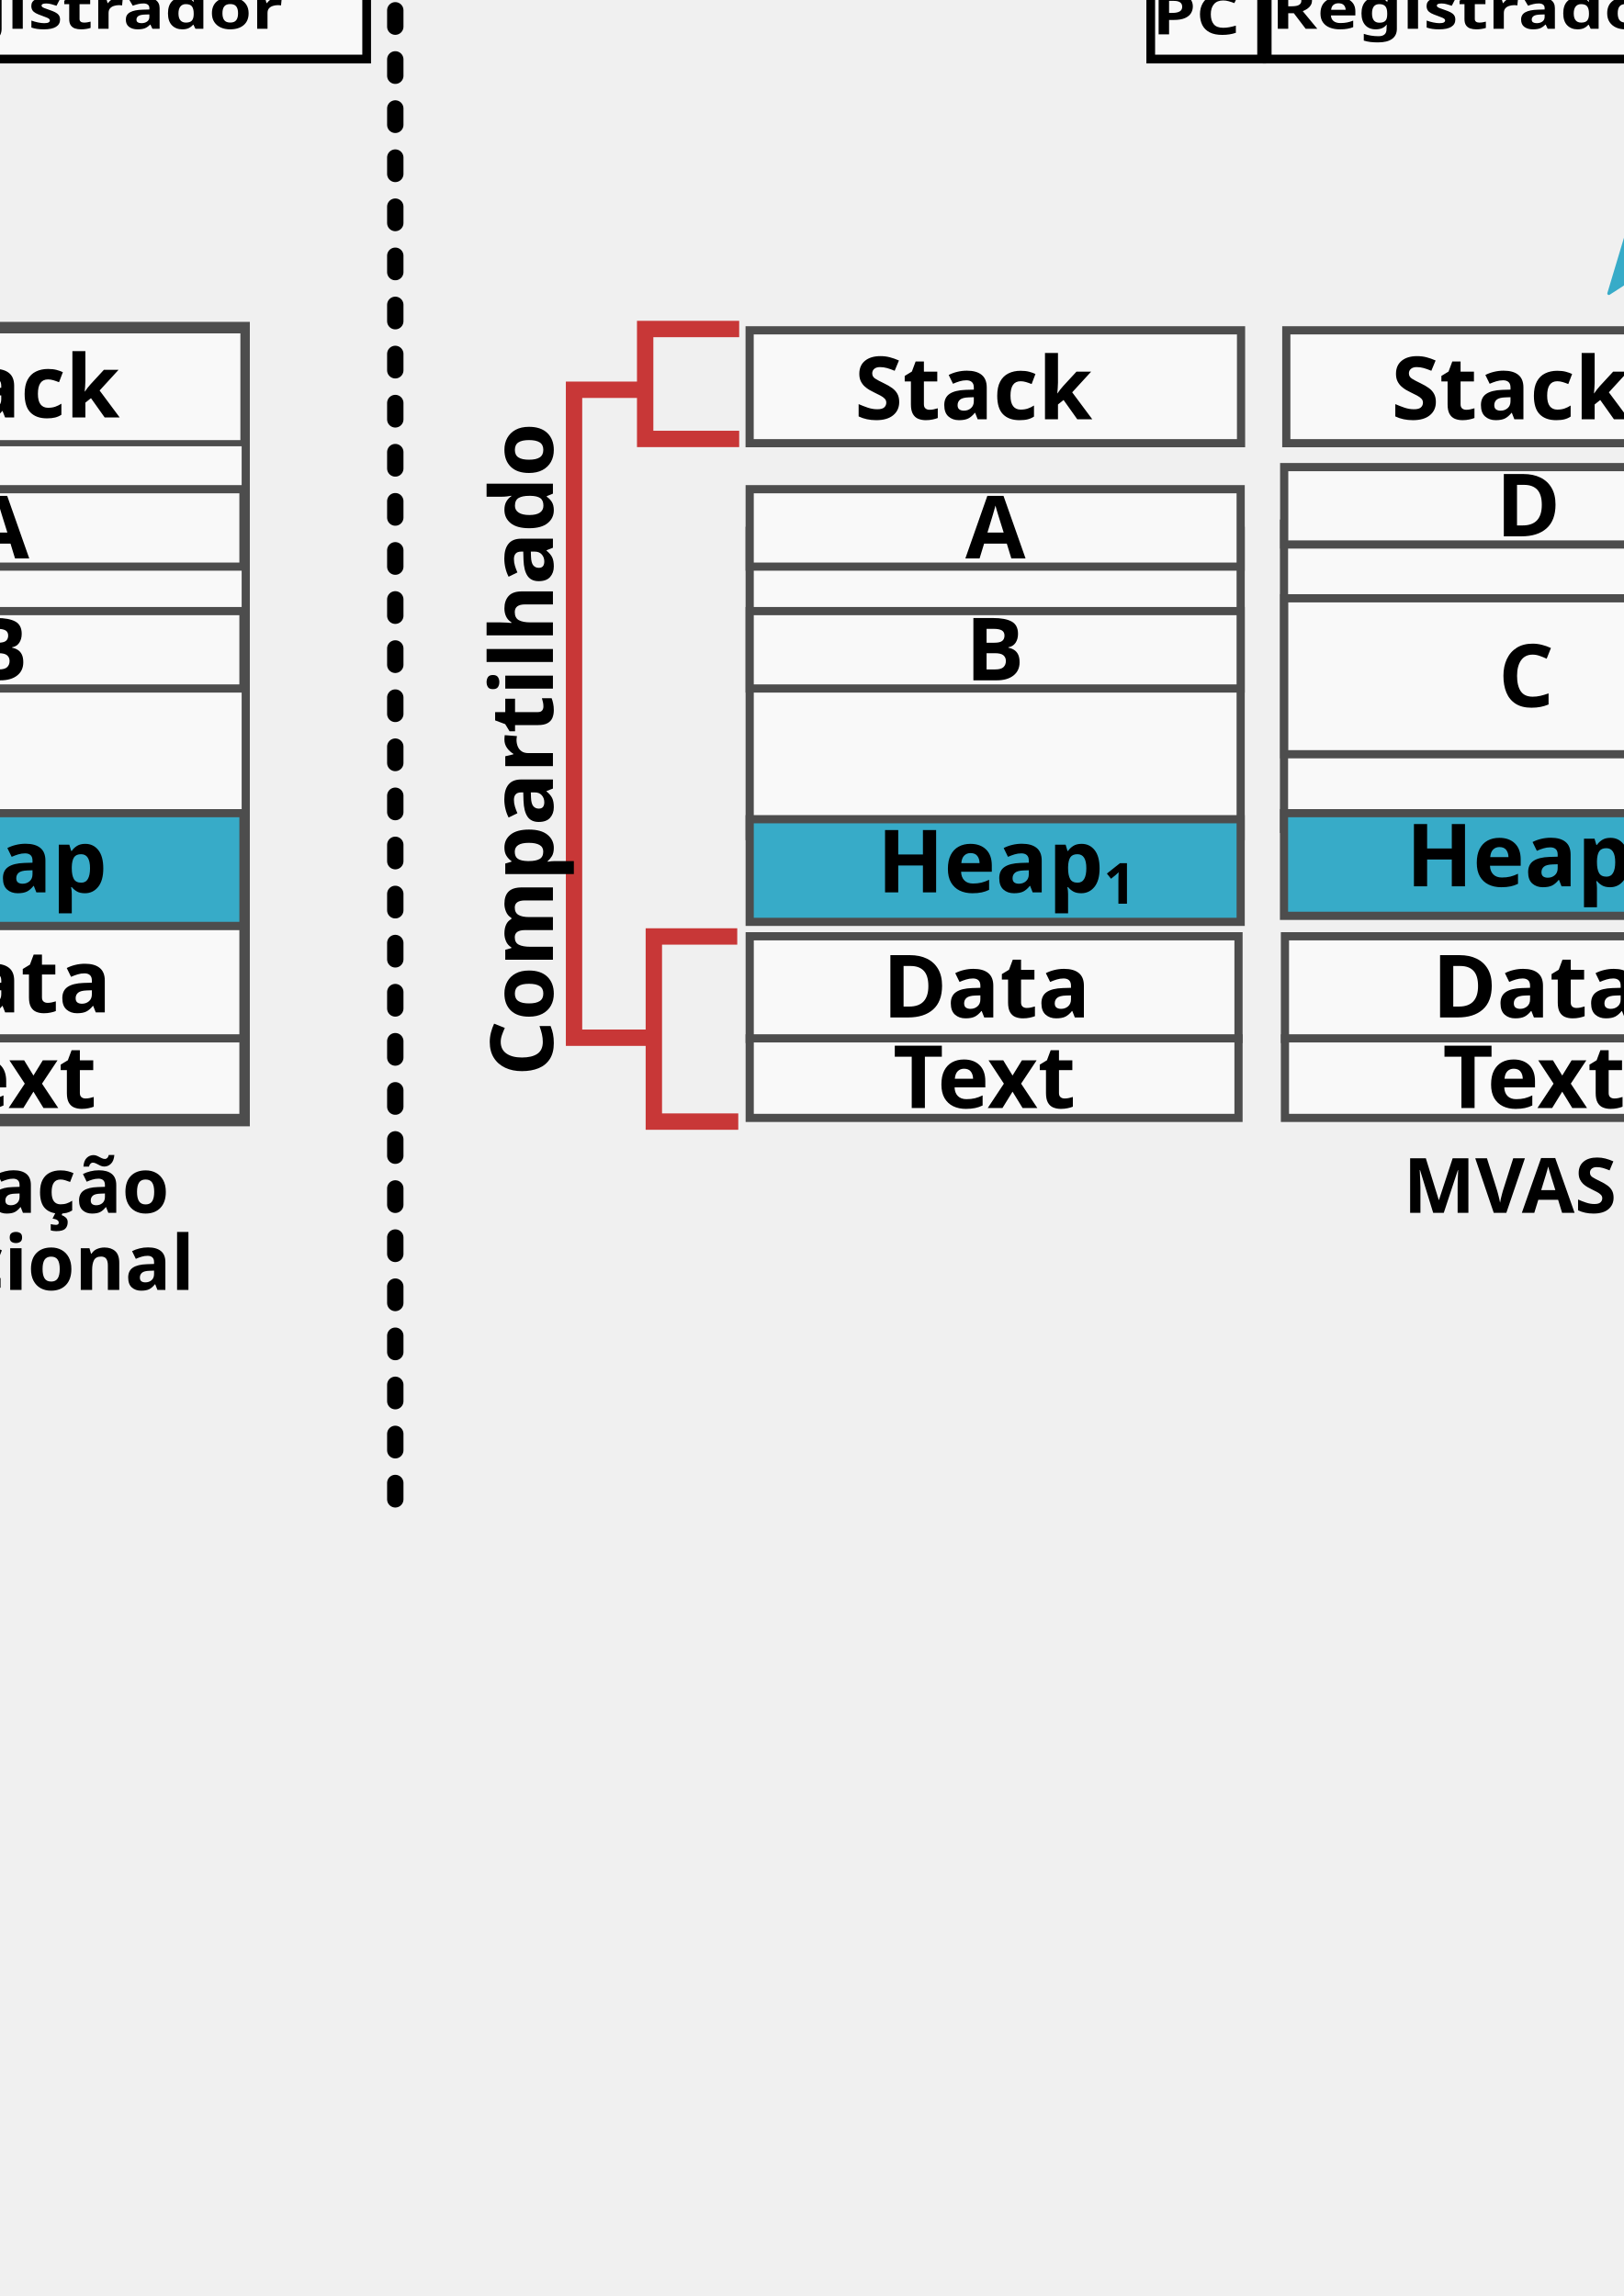
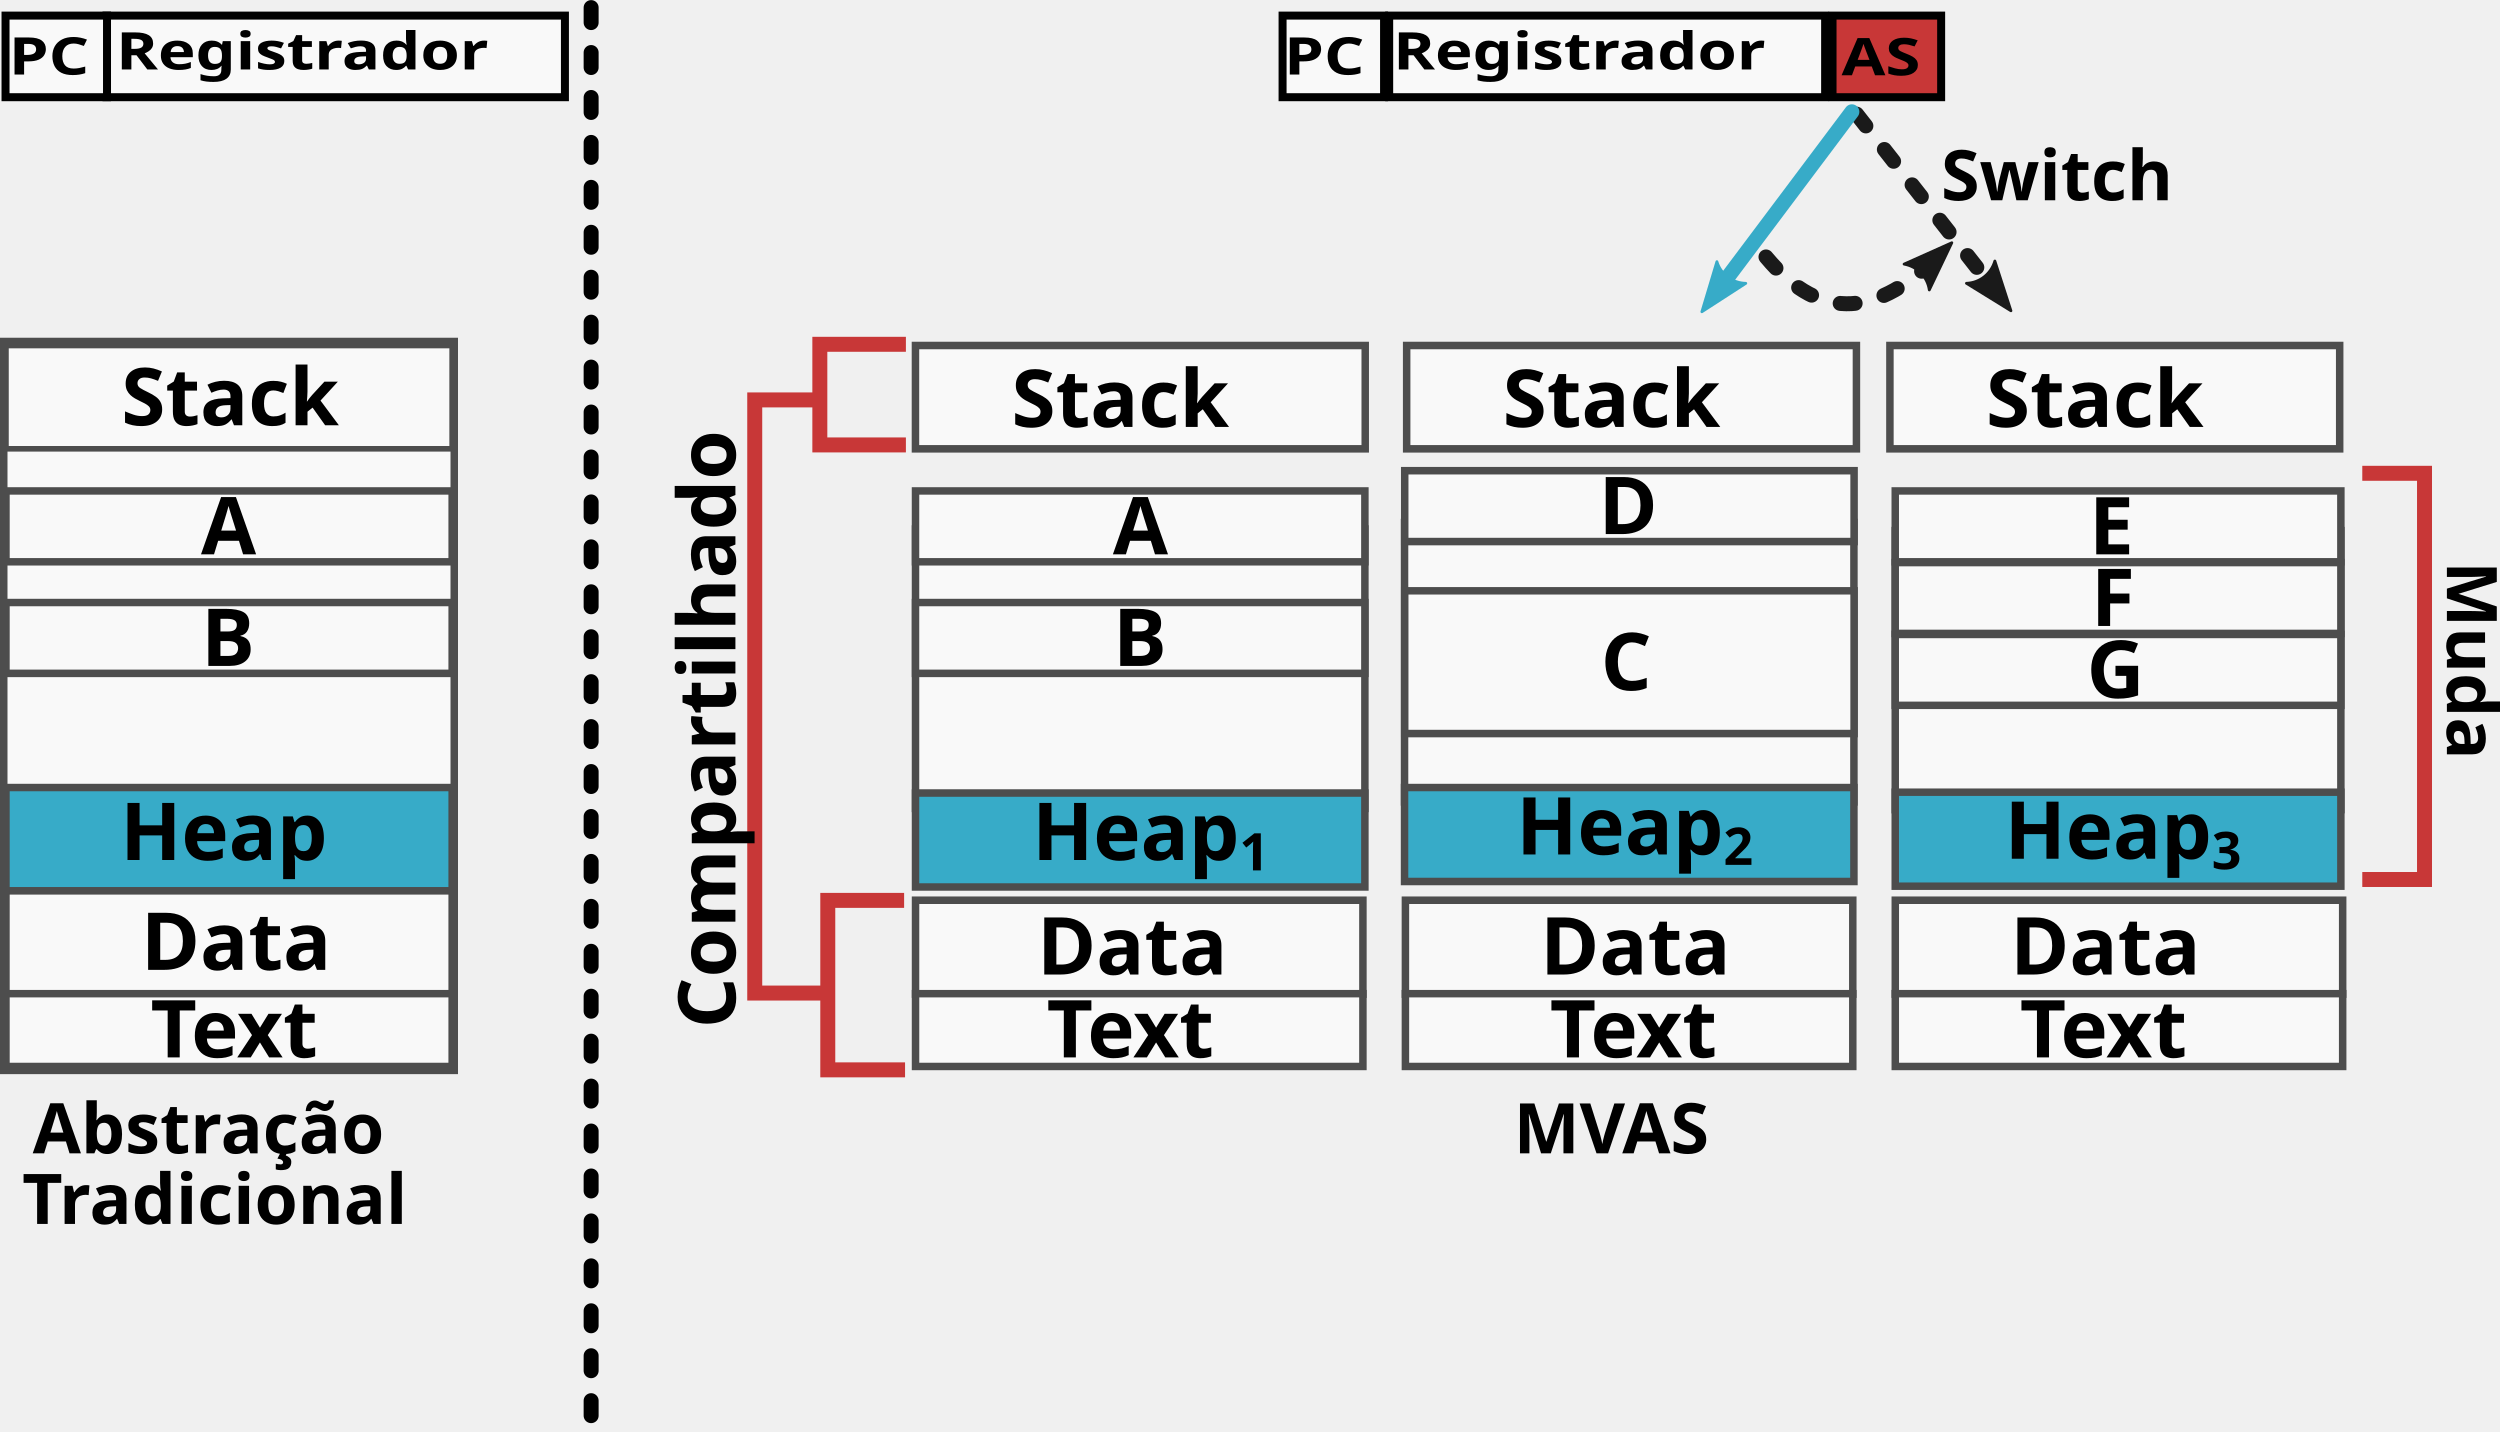
- <svg xmlns="http://www.w3.org/2000/svg" width="210mm" height="297mm" viewBox="0 0 744.094 1052.362" id="svg7529" version="1.1">
+ <svg xmlns="http://www.w3.org/2000/svg" width="353.266mm" height="202.283mm" viewBox="0 0 1251.73 716.749" id="svg7529" version="1.1">
  <defs id="defs7531">
    <marker style="overflow:visible" id="marker13430" refX="0" refY="0" orient="auto">
      <path transform="matrix(-0.3,0,0,-0.3,0.69,0)" d="M 8.719,4.034 -2.207,0.016 8.719,-4.002 c -1.745,2.372 -1.735,5.617 -6e-7,8.035 z" style="fill:#1a1a1a;fill-opacity:1;fill-rule:evenodd;stroke:#1a1a1a;stroke-width:0.625;stroke-linejoin:round;stroke-opacity:1" id="path13428" />
    </marker>
    <marker orient="auto" refY="0" refX="0" id="marker12596" style="overflow:visible">
      <path id="path12594" style="fill:#1a1a1a;fill-opacity:1;fill-rule:evenodd;stroke:#1a1a1a;stroke-width:0.625;stroke-linejoin:round;stroke-opacity:1" d="M 8.719,4.034 -2.207,0.016 8.719,-4.002 c -1.745,2.372 -1.735,5.617 -6e-7,8.035 z" transform="matrix(-0.3,0,0,-0.3,0.69,0)" />
    </marker>
    <marker orient="auto" refY="0" refX="0" id="marker5728" style="overflow:visible">
      <path id="path5726" style="fill:#37abc8;fill-opacity:1;fill-rule:evenodd;stroke:#37abc8;stroke-width:0.625;stroke-linejoin:round;stroke-opacity:1" d="M 8.719,4.034 -2.207,0.016 8.719,-4.002 c -1.745,2.372 -1.735,5.617 -6e-7,8.035 z" transform="matrix(-0.3,0,0,-0.3,0.69,0)" />
    </marker>
-     <marker orient="auto" refY="0.0" refX="0.0" id="Arrow1Mend" style="overflow:visible;">
-       <path id="path4329" d="M 0.0,0.0 L 5.0,-5.0 L -12.5,0.0 L 5.0,5.0 L 0.0,0.0 z " style="fill-rule:evenodd;stroke:#000000;stroke-width:1pt;stroke-opacity:1;fill:#000000;fill-opacity:1" transform="scale(0.4) rotate(180) translate(10,0)" />
+     <marker orient="auto" refY="0" refX="0" id="Arrow1Mend" style="overflow:visible">
+       <path id="path4329" d="M 0,0 5,-5 -12.5,0 5,5 Z" style="fill:#000000;fill-opacity:1;fill-rule:evenodd;stroke:#000000;stroke-width:1pt;stroke-opacity:1" transform="matrix(-0.4,0,0,-0.4,-4,0)" />
    </marker>
    <marker style="overflow:visible" id="marker29811" refX="0" refY="0" orient="auto">
      <path transform="matrix(-0.3,0,0,-0.3,0.69,0)" d="M 8.719,4.034 -2.207,0.016 8.719,-4.002 c -1.745,2.372 -1.735,5.617 -6e-7,8.035 z" style="fill:#37abc8;fill-opacity:1;fill-rule:evenodd;stroke:#37abc8;stroke-width:0.625;stroke-linejoin:round;stroke-opacity:1" id="path29809" />
    </marker>
  </defs>
-   <g id="layer1">
+   <g id="layer1" transform="translate(114.826,21.58733)">
    <rect style="opacity:1;fill:#f9f9f9;fill-opacity:1;stroke:#4d4d4d;stroke-width:3.75;stroke-linecap:round;stroke-linejoin:miter;stroke-miterlimit:4;stroke-dasharray:none;stroke-dashoffset:0;stroke-opacity:1" id="rect969" width="224.002" height="47.051" x="588.849" y="429.146" />
    <rect style="opacity:1;fill:#f9f9f9;fill-opacity:1;stroke:#4d4d4d;stroke-width:3.75;stroke-linecap:round;stroke-linejoin:miter;stroke-miterlimit:4;stroke-dasharray:none;stroke-dashoffset:0;stroke-opacity:1" id="rect971" width="224.002" height="36.447" x="588.849" y="475.937" />
    <rect style="opacity:1;fill:#f9f9f9;fill-opacity:1;stroke:#4d4d4d;stroke-width:3.75;stroke-linecap:round;stroke-linejoin:miter;stroke-miterlimit:4;stroke-dasharray:none;stroke-dashoffset:0;stroke-opacity:1" id="rect17466" width="223.125" height="139.688" x="834.107" y="244.096" />
    <rect y="240.009" x="588.42" height="139.912" width="225" id="rect17460" style="opacity:1;fill:#f9f9f9;fill-opacity:1;stroke:#4d4d4d;stroke-width:3.75;stroke-linecap:round;stroke-linejoin:miter;stroke-miterlimit:4;stroke-dasharray:none;stroke-dashoffset:0;stroke-opacity:1" />
    <rect style="opacity:1;fill:#f9f9f9;fill-opacity:1;stroke:#4d4d4d;stroke-width:3.75;stroke-linecap:round;stroke-linejoin:miter;stroke-miterlimit:4;stroke-dasharray:none;stroke-dashoffset:0;stroke-opacity:1" id="rect17458" width="225" height="139.912" x="343.56" y="243.29" />
    <rect y="375.064" x="834.102" height="47.051" width="223.125" id="rect17456" style="opacity:1;fill:#37abc8;fill-opacity:1;stroke:#4d4d4d;stroke-width:3.75;stroke-linecap:round;stroke-linejoin:miter;stroke-miterlimit:4;stroke-dasharray:none;stroke-dashoffset:0;stroke-opacity:1" />
    <rect style="opacity:1;fill:#37abc8;fill-opacity:1;stroke:#4d4d4d;stroke-width:3.75;stroke-linecap:round;stroke-linejoin:miter;stroke-miterlimit:4;stroke-dasharray:none;stroke-dashoffset:0;stroke-opacity:1" id="rect17454" width="225" height="47.051" x="343.56" y="375.48" />
    <rect y="372.72" x="588.42" height="47.051" width="225" id="rect4697" style="opacity:1;fill:#37abc8;fill-opacity:1;stroke:#4d4d4d;stroke-width:3.75;stroke-linecap:round;stroke-linejoin:miter;stroke-miterlimit:4;stroke-dasharray:none;stroke-dashoffset:0;stroke-opacity:1" />
    <rect style="opacity:0.655;fill:none;fill-opacity:1;stroke:none;stroke-width:4;stroke-linecap:round;stroke-linejoin:miter;stroke-miterlimit:4;stroke-dasharray:none;stroke-dashoffset:0;stroke-opacity:1" id="rect8077" width="1067" height="548.799" x="0" y="85.362" rx="0" ry="0" />
    <text id="text16550" y="555.889" x="0.48" style="font-style:normal;font-weight:normal;line-height:0%;font-family:sans-serif;letter-spacing:0px;word-spacing:0px;fill:#000000;fill-opacity:1;stroke:none;stroke-width:1px;stroke-linecap:butt;stroke-linejoin:miter;stroke-opacity:1" xml:space="preserve">
      <tspan style="font-style:normal;font-variant:normal;font-weight:bold;font-stretch:normal;font-size:35px;line-height:101%;font-family:'Istok Web';-inkscape-font-specification:'Istok Web Bold';text-align:center;text-anchor:middle" y="555.889" x="0.48" id="tspan16556">Abstração</tspan>
      <tspan style="font-style:normal;font-variant:normal;font-weight:bold;font-stretch:normal;font-size:35px;line-height:101%;font-family:'Istok Web';-inkscape-font-specification:'Istok Web Bold';text-align:center;text-anchor:middle" y="591.239" x="0.48" id="tspan1011">Tradicional</tspan>
    </text>
    <text xml:space="preserve" style="font-style:normal;font-weight:normal;line-height:0%;font-family:sans-serif;letter-spacing:0px;word-spacing:0px;fill:#000000;fill-opacity:1;stroke:none;stroke-width:1px;stroke-linecap:butt;stroke-linejoin:miter;stroke-opacity:1" x="699.758" y="555.889" id="text16873">
      <tspan id="tspan16879" x="699.758" y="555.889" style="font-style:normal;font-variant:normal;font-weight:bold;font-stretch:normal;font-size:35px;line-height:101%;font-family:'Istok Web';-inkscape-font-specification:'Istok Web Bold';text-align:center;text-anchor:middle">MVAS</tspan>
    </text>
    <rect style="opacity:1;fill:#f9f9f9;fill-opacity:1;stroke:#4d4d4d;stroke-width:3.75;stroke-linecap:round;stroke-linejoin:miter;stroke-miterlimit:4;stroke-dasharray:none;stroke-dashoffset:0;stroke-opacity:1" id="rect16889" width="225" height="35.475" x="343.56" y="224.228" />
    <rect y="280.089" x="343.56" height="35.475" width="225" id="rect16891" style="opacity:1;fill:#f9f9f9;fill-opacity:1;stroke:#4d4d4d;stroke-width:3.75;stroke-linecap:round;stroke-linejoin:miter;stroke-miterlimit:4;stroke-dasharray:none;stroke-dashoffset:0;stroke-opacity:1" />
    <rect y="429.146" x="343.571" height="47.051" width="224.002" id="rect16895" style="opacity:1;fill:#f9f9f9;fill-opacity:1;stroke:#4d4d4d;stroke-width:3.75;stroke-linecap:round;stroke-linejoin:miter;stroke-miterlimit:4;stroke-dasharray:none;stroke-dashoffset:0;stroke-opacity:1" />
    <rect y="475.937" x="343.571" height="36.447" width="224.002" id="rect16897" style="opacity:1;fill:#f9f9f9;fill-opacity:1;stroke:#4d4d4d;stroke-width:3.75;stroke-linecap:round;stroke-linejoin:miter;stroke-miterlimit:4;stroke-dasharray:none;stroke-dashoffset:0;stroke-opacity:1" />
    <text xml:space="preserve" style="font-style:normal;font-weight:normal;line-height:0%;font-family:sans-serif;letter-spacing:0px;word-spacing:0px;fill:#ffffff;fill-opacity:1;stroke:#000000;stroke-width:1px;stroke-linecap:butt;stroke-linejoin:miter;stroke-opacity:1" x="442.391" y="255.969" id="text16903">
      <tspan id="tspan16905" x="442.391" y="255.969" style="font-style:normal;font-variant:normal;font-weight:bold;font-stretch:normal;font-size:40px;line-height:1.25;font-family:'Istok Web';-inkscape-font-specification:'Istok Web Bold';fill:#000000;stroke:none">A</tspan>
    </text>
    <text id="text16907" y="311.831" x="442.479" style="font-style:normal;font-weight:normal;line-height:0%;font-family:sans-serif;letter-spacing:0px;word-spacing:0px;fill:#ffffff;fill-opacity:1;stroke:#000000;stroke-width:1px;stroke-linecap:butt;stroke-linejoin:miter;stroke-opacity:1" xml:space="preserve">
      <tspan style="font-style:normal;font-variant:normal;font-weight:bold;font-stretch:normal;font-size:40px;line-height:1.25;font-family:'Istok Web';-inkscape-font-specification:'Istok Web Bold';fill:#000000;stroke:none" y="311.831" x="442.479" id="tspan16909">B</tspan>
    </text>
    <text xml:space="preserve" style="font-style:normal;font-weight:normal;line-height:0%;font-family:sans-serif;letter-spacing:0px;word-spacing:0px;fill:#ffffff;fill-opacity:1;stroke:#000000;stroke-width:1px;stroke-linecap:butt;stroke-linejoin:miter;stroke-opacity:1" x="401.998" y="409.009" id="text16911">
      <tspan id="tspan16913" x="401.998" y="409.009" style="font-style:normal;font-variant:normal;font-weight:bold;font-stretch:normal;font-size:40px;line-height:1.25;font-family:'Istok Web';-inkscape-font-specification:'Istok Web Bold';fill:#000000;stroke:none">Heap<tspan id="tspan17119" style="font-style:normal;font-variant:normal;font-weight:bold;font-stretch:normal;font-size:65%;font-family:'Istok Web';-inkscape-font-specification:'Istok Web Bold';baseline-shift:sub;fill:#000000;stroke:none">1</tspan>
      </tspan>
    </text>
    <rect y="-13.777" x="802.71" height="40.843" width="54.38" id="rect17011" style="opacity:1;fill:#c83737;fill-opacity:1;stroke:#000000;stroke-width:4;stroke-linecap:round;stroke-linejoin:miter;stroke-miterlimit:4;stroke-dasharray:none;stroke-opacity:1" />
    <rect style="opacity:1;fill:#f9f9f9;fill-opacity:1;stroke:#000000;stroke-width:4;stroke-linecap:round;stroke-linejoin:miter;stroke-miterlimit:4;stroke-dasharray:none;stroke-opacity:1" id="rect17013" width="218.276" height="40.843" x="580.723" y="-13.777" />
    <rect style="opacity:1;fill:#f9f9f9;fill-opacity:1;stroke:#000000;stroke-width:4;stroke-linecap:round;stroke-linejoin:miter;stroke-miterlimit:4;stroke-dasharray:none;stroke-opacity:1" id="rect17082" width="50.813" height="40.843" x="527.348" y="-13.777" />
    <text transform="scale(1.10623,0.9039715)" id="text17015" y="17.416" x="477.384" style="font-style:normal;font-weight:normal;line-height:0%;font-family:sans-serif;letter-spacing:0px;word-spacing:0px;fill:#000000;fill-opacity:1;stroke:none;stroke-width:1px;stroke-linecap:butt;stroke-linejoin:miter;stroke-opacity:1" xml:space="preserve">
      <tspan style="font-style:normal;font-variant:normal;font-weight:bold;font-stretch:normal;font-size:28.752px;line-height:1.25;font-family:'Istok Web';-inkscape-font-specification:'Istok Web Bold';fill:#000000" y="17.416" x="477.384" id="tspan17017">PC</tspan>
    </text>
    <text transform="scale(1.10623,0.9039715)" id="text17019" y="14.595" x="526.745" style="font-style:normal;font-weight:normal;line-height:0%;font-family:sans-serif;letter-spacing:0px;word-spacing:0px;fill:#000000;fill-opacity:1;stroke:none;stroke-width:1px;stroke-linecap:butt;stroke-linejoin:miter;stroke-opacity:1" xml:space="preserve">
      <tspan style="font-style:normal;font-variant:normal;font-weight:bold;font-stretch:normal;font-size:28.752px;line-height:1.25;font-family:'Istok Web';-inkscape-font-specification:'Istok Web Bold';fill:#000000" y="14.595" x="526.745" id="tspan17021">Registrador</tspan>
    </text>
    <text xml:space="preserve" style="font-style:normal;font-weight:normal;line-height:0%;font-family:sans-serif;letter-spacing:0px;word-spacing:0px;fill:#000000;fill-opacity:1;stroke:none;stroke-width:1px;stroke-linecap:butt;stroke-linejoin:miter;stroke-opacity:1" x="729.716" y="17.816" id="text17084" transform="scale(1.10623,0.9039715)">
      <tspan id="tspan17086" x="729.716" y="17.816" style="font-style:normal;font-variant:normal;font-weight:bold;font-stretch:normal;font-size:28.752px;line-height:1.25;font-family:'Istok Web';-inkscape-font-specification:'Istok Web Bold';fill:#000000">AS</tspan>
    </text>
    <rect style="opacity:1;fill:#f9f9f9;fill-opacity:1;stroke:#4d4d4d;stroke-width:3.75;stroke-linecap:round;stroke-linejoin:miter;stroke-miterlimit:4;stroke-dasharray:none;stroke-dashoffset:0;stroke-opacity:1" id="rect4695" width="225.197" height="51.738" x="343.535" y="151.396" />
    <text id="text4707" y="406.25" x="644.369" style="font-style:normal;font-weight:normal;line-height:0%;font-family:sans-serif;letter-spacing:0px;word-spacing:0px;fill:#ffffff;fill-opacity:1;stroke:#000000;stroke-width:1px;stroke-linecap:butt;stroke-linejoin:miter;stroke-opacity:1" xml:space="preserve">
      <tspan style="font-style:normal;font-variant:normal;font-weight:bold;font-stretch:normal;font-size:40px;line-height:1.25;font-family:'Istok Web';-inkscape-font-specification:'Istok Web Bold';fill:#000000;stroke:none" y="406.25" x="644.369" id="tspan4705">Heap<tspan style="font-style:normal;font-variant:normal;font-weight:bold;font-stretch:normal;font-size:65%;font-family:'Istok Web';-inkscape-font-specification:'Istok Web Bold';baseline-shift:sub;fill:#000000;stroke:none" id="tspan4703">2</tspan>
      </tspan>
    </text>
    <text id="text4711" y="507.843" x="661.165" style="font-style:normal;font-weight:normal;line-height:0%;font-family:sans-serif;letter-spacing:0px;word-spacing:0px;fill:#ffffff;fill-opacity:1;stroke:#000000;stroke-width:1px;stroke-linecap:butt;stroke-linejoin:miter;stroke-opacity:1" xml:space="preserve">
      <tspan style="font-style:normal;font-variant:normal;font-weight:bold;font-stretch:normal;font-size:40px;line-height:1.25;font-family:'Istok Web';-inkscape-font-specification:'Istok Web Bold';fill:#000000;stroke:none" y="507.843" x="661.165" id="tspan4709">Text</tspan>
    </text>
    <rect y="274.228" x="588.505" height="71.475" width="225" id="rect16931" style="opacity:1;fill:#f9f9f9;fill-opacity:1;stroke:#4d4d4d;stroke-width:3.75;stroke-linecap:round;stroke-linejoin:miter;stroke-miterlimit:4;stroke-dasharray:none;stroke-dashoffset:0;stroke-opacity:1" />
    <rect style="opacity:1;fill:#f9f9f9;fill-opacity:1;stroke:#4d4d4d;stroke-width:3.75;stroke-linecap:round;stroke-linejoin:miter;stroke-miterlimit:4;stroke-dasharray:none;stroke-dashoffset:0;stroke-opacity:1" id="rect16933" width="225" height="35.475" x="588.505" y="214.089" />
    <text xml:space="preserve" style="font-style:normal;font-weight:normal;line-height:0%;font-family:sans-serif;letter-spacing:0px;word-spacing:0px;fill:#ffffff;fill-opacity:1;stroke:#000000;stroke-width:1px;stroke-linecap:butt;stroke-linejoin:miter;stroke-opacity:1" x="686.663" y="323.969" id="text4687">
      <tspan id="tspan4685" x="686.663" y="323.969" style="font-style:normal;font-variant:normal;font-weight:bold;font-stretch:normal;font-size:40px;line-height:1.25;font-family:'Istok Web';-inkscape-font-specification:'Istok Web Bold';fill:#000000;stroke:none">C</tspan>
    </text>
    <text id="text4691" y="245.831" x="685.562" style="font-style:normal;font-weight:normal;line-height:0%;font-family:sans-serif;letter-spacing:0px;word-spacing:0px;fill:#ffffff;fill-opacity:1;stroke:#000000;stroke-width:1px;stroke-linecap:butt;stroke-linejoin:miter;stroke-opacity:1" xml:space="preserve">
      <tspan style="font-style:normal;font-variant:normal;font-weight:bold;font-stretch:normal;font-size:40px;line-height:1.25;font-family:'Istok Web';-inkscape-font-specification:'Istok Web Bold';fill:#000000;stroke:none" y="245.831" x="685.562" id="tspan4689">D</tspan>
    </text>
    <text xml:space="preserve" style="font-style:normal;font-weight:normal;line-height:0%;font-family:sans-serif;letter-spacing:0px;word-spacing:0px;fill:#ffffff;fill-opacity:1;stroke:#000000;stroke-width:1px;stroke-linecap:butt;stroke-linejoin:miter;stroke-opacity:1" x="391.641" y="192.177" id="text4719">
      <tspan id="tspan4717" x="391.641" y="192.177" style="font-style:normal;font-variant:normal;font-weight:bold;font-stretch:normal;font-size:40px;line-height:1.25;font-family:'Istok Web';-inkscape-font-specification:'Istok Web Bold';fill:#000000;stroke:none">Stack</tspan>
    </text>
    <text xml:space="preserve" style="font-style:normal;font-weight:normal;line-height:0%;font-family:sans-serif;letter-spacing:0px;word-spacing:0px;fill:#ffffff;fill-opacity:1;stroke:#000000;stroke-width:1px;stroke-linecap:butt;stroke-linejoin:miter;stroke-opacity:1" x="888.866" y="408.378" id="text4739">
      <tspan id="tspan4737" x="888.866" y="408.378" style="font-style:normal;font-variant:normal;font-weight:bold;font-stretch:normal;font-size:40px;line-height:1.25;font-family:'Istok Web';-inkscape-font-specification:'Istok Web Bold';fill:#000000;stroke:none">Heap<tspan id="tspan4735" style="font-style:normal;font-variant:normal;font-weight:bold;font-stretch:normal;font-size:65%;font-family:'Istok Web';-inkscape-font-specification:'Istok Web Bold';baseline-shift:sub;fill:#000000;stroke:none">3</tspan>
      </tspan>
    </text>
    <rect style="opacity:1;fill:#f9f9f9;fill-opacity:1;stroke:#4d4d4d;stroke-width:3.75;stroke-linecap:round;stroke-linejoin:miter;stroke-miterlimit:4;stroke-dasharray:none;stroke-dashoffset:0;stroke-opacity:1" id="rect16973" width="223.125" height="35.475" x="834.107" y="224.228" />
    <rect y="260.089" x="834.107" height="35.475" width="223.125" id="rect16975" style="opacity:1;fill:#f9f9f9;fill-opacity:1;stroke:#4d4d4d;stroke-width:3.75;stroke-linecap:round;stroke-linejoin:miter;stroke-miterlimit:4;stroke-dasharray:none;stroke-dashoffset:0;stroke-opacity:1" />
    <rect style="opacity:1;fill:#f9f9f9;fill-opacity:1;stroke:#4d4d4d;stroke-width:3.75;stroke-linecap:round;stroke-linejoin:miter;stroke-miterlimit:4;stroke-dasharray:none;stroke-dashoffset:0;stroke-opacity:1" id="rect17146" width="223.125" height="35.475" x="834.107" y="296.089" />
    <text xml:space="preserve" style="font-style:normal;font-weight:normal;line-height:0%;font-family:sans-serif;letter-spacing:0px;word-spacing:0px;fill:#ffffff;fill-opacity:1;stroke:#000000;stroke-width:1px;stroke-linecap:butt;stroke-linejoin:miter;stroke-opacity:1" x="931.164" y="255.969" id="text4751">
      <tspan id="tspan4749" x="931.164" y="255.969" style="font-style:normal;font-variant:normal;font-weight:bold;font-stretch:normal;font-size:40px;line-height:1.25;font-family:'Istok Web';-inkscape-font-specification:'Istok Web Bold';fill:#000000;stroke:none">E</tspan>
    </text>
    <text id="text4755" y="291.831" x="932.131" style="font-style:normal;font-weight:normal;line-height:0%;font-family:sans-serif;letter-spacing:0px;word-spacing:0px;fill:#ffffff;fill-opacity:1;stroke:#000000;stroke-width:1px;stroke-linecap:butt;stroke-linejoin:miter;stroke-opacity:1" xml:space="preserve">
      <tspan style="font-style:normal;font-variant:normal;font-weight:bold;font-stretch:normal;font-size:40px;line-height:1.25;font-family:'Istok Web';-inkscape-font-specification:'Istok Web Bold';fill:#000000;stroke:none" y="291.831" x="932.131" id="tspan4753">F</tspan>
    </text>
    <text xml:space="preserve" style="font-style:normal;font-weight:normal;line-height:0%;font-family:sans-serif;letter-spacing:0px;word-spacing:0px;fill:#ffffff;fill-opacity:1;stroke:#000000;stroke-width:1px;stroke-linecap:butt;stroke-linejoin:miter;stroke-opacity:1" x="929.943" y="327.831" id="text4759">
      <tspan id="tspan4757" x="929.943" y="327.831" style="font-style:normal;font-variant:normal;font-weight:bold;font-stretch:normal;font-size:40px;line-height:1.25;font-family:'Istok Web';-inkscape-font-specification:'Istok Web Bold';fill:#000000;stroke:none">G</tspan>
    </text>
    <path style="fill:none;fill-rule:evenodd;stroke:#c83737;stroke-width:7.5;stroke-linecap:butt;stroke-linejoin:miter;stroke-miterlimit:4;stroke-dasharray:none;stroke-opacity:1" d="M 337.858,429.224 H 299.637 v 84.853 h 38.69" id="path5606" />
    <path style="fill:none;fill-rule:evenodd;stroke:#c83737;stroke-width:7.5;stroke-linecap:butt;stroke-linejoin:miter;stroke-miterlimit:4;stroke-dasharray:none;stroke-opacity:1" d="M 297.534,475.628 H 263.063 V 178.643 h 34.471" id="path5608" />
-     <path style="fill:none;fill-rule:evenodd;stroke:#c83737;stroke-width:7.5;stroke-linecap:butt;stroke-linejoin:miter;stroke-opacity:1;stroke-miterlimit:4;stroke-dasharray:none" d="m 338.748,150.801 h -43.089 v 50.381 h 43.089" id="path5610" />
+     <path style="fill:none;fill-rule:evenodd;stroke:#c83737;stroke-width:7.5;stroke-linecap:butt;stroke-linejoin:miter;stroke-miterlimit:4;stroke-dasharray:none;stroke-opacity:1" d="m 338.748,150.801 h -43.089 v 50.381 h 43.089" id="path5610" />
    <path style="fill:none;fill-rule:evenodd;stroke:#c83737;stroke-width:7.5;stroke-linecap:butt;stroke-linejoin:miter;stroke-miterlimit:4;stroke-dasharray:none;stroke-opacity:1" d="m 1067.952,215.387 h 31.157 V 418.769 h -31.157" id="path5604-3" />
    <text id="text5631" y="-1110.312" x="316.865" style="font-style:normal;font-weight:normal;line-height:0%;font-family:sans-serif;letter-spacing:0px;word-spacing:0px;fill:#000000;fill-opacity:1;stroke:none;stroke-width:1px;stroke-linecap:butt;stroke-linejoin:miter;stroke-opacity:1" xml:space="preserve" transform="rotate(90)">
      <tspan style="font-style:normal;font-variant:normal;font-weight:bold;font-stretch:normal;font-size:35px;line-height:101%;font-family:'Istok Web';-inkscape-font-specification:'Istok Web Bold';text-align:center;text-anchor:middle" y="-1110.312" x="316.865" id="tspan5629">Muda</tspan>
    </text>
    <text transform="rotate(-90)" id="text5637" y="253.391" x="-493.267" style="font-style:normal;font-weight:normal;line-height:0%;font-family:sans-serif;letter-spacing:0px;word-spacing:0px;fill:#000000;fill-opacity:1;stroke:none;stroke-width:1px;stroke-linecap:butt;stroke-linejoin:miter;stroke-opacity:1" xml:space="preserve">
      <tspan style="font-style:normal;font-variant:normal;font-weight:bold;font-stretch:normal;font-size:40px;line-height:1.25;font-family:'Istok Web';-inkscape-font-specification:'Istok Web Bold'" y="253.391" x="-493.267" id="tspan5635">Compartilhado</tspan>
    </text>
    <g id="g5679" transform="translate(-456.5769)">
      <rect y="149.387" x="343.626" height="364.975" width="225.567" id="rect5639" style="opacity:1;fill:#f9f9f9;fill-opacity:1;stroke:#4d4d4d;stroke-width:3.75;stroke-linecap:round;stroke-linejoin:miter;stroke-miterlimit:4;stroke-dasharray:none;stroke-dashoffset:0;stroke-opacity:1" />
      <rect y="151.396" x="344.732" height="51.738" width="223.412" id="rect5641" style="opacity:1;fill:#f9f9f9;fill-opacity:1;stroke:#4d4d4d;stroke-width:2.812;stroke-linecap:round;stroke-linejoin:miter;stroke-miterlimit:4;stroke-dasharray:none;stroke-dashoffset:0;stroke-opacity:1" />
      <rect style="opacity:1;fill:#f9f9f9;fill-opacity:1;stroke:#4d4d4d;stroke-width:3.75;stroke-linecap:round;stroke-linejoin:miter;stroke-miterlimit:4;stroke-dasharray:none;stroke-dashoffset:0;stroke-opacity:1" id="rect5643" width="223.412" height="35.475" x="344.732" y="224.228" />
      <rect y="280.089" x="344.732" height="35.475" width="223.412" id="rect5645" style="opacity:1;fill:#f9f9f9;fill-opacity:1;stroke:#4d4d4d;stroke-width:3.75;stroke-linecap:round;stroke-linejoin:miter;stroke-miterlimit:4;stroke-dasharray:none;stroke-dashoffset:0;stroke-opacity:1" />
      <rect style="opacity:1;fill:#37abc8;fill-opacity:1;stroke:#4d4d4d;stroke-width:3.75;stroke-linecap:round;stroke-linejoin:miter;stroke-miterlimit:4;stroke-dasharray:none;stroke-dashoffset:0;stroke-opacity:1" id="rect5647" width="223.412" height="51.738" x="344.732" y="372.72" />
      <rect y="424.459" x="344.732" height="51.738" width="223.412" id="rect5649" style="opacity:1;fill:#f9f9f9;fill-opacity:1;stroke:#4d4d4d;stroke-width:3.75;stroke-linecap:round;stroke-linejoin:miter;stroke-miterlimit:4;stroke-dasharray:none;stroke-dashoffset:0;stroke-opacity:1" />
      <rect y="475.937" x="344.732" height="36.447" width="223.412" id="rect5651" style="opacity:1;fill:#f9f9f9;fill-opacity:1;stroke:#4d4d4d;stroke-width:3.75;stroke-linecap:round;stroke-linejoin:miter;stroke-miterlimit:4;stroke-dasharray:none;stroke-dashoffset:0;stroke-opacity:1" />
      <text id="text5655" y="191.347" x="402.506" style="font-style:normal;font-weight:normal;line-height:0%;font-family:sans-serif;letter-spacing:0px;word-spacing:0px;fill:#ffffff;fill-opacity:1;stroke:#000000;stroke-width:1px;stroke-linecap:butt;stroke-linejoin:miter;stroke-opacity:1" xml:space="preserve">
        <tspan style="font-style:normal;font-variant:normal;font-weight:bold;font-stretch:normal;font-size:40px;line-height:1.25;font-family:'Istok Web';-inkscape-font-specification:'Istok Web Bold';fill:#000000;stroke:none" y="191.347" x="402.506" id="tspan5653">Stack</tspan>
      </text>
      <text xml:space="preserve" style="font-style:normal;font-weight:normal;line-height:0%;font-family:sans-serif;letter-spacing:0px;word-spacing:0px;fill:#ffffff;fill-opacity:1;stroke:#000000;stroke-width:1px;stroke-linecap:butt;stroke-linejoin:miter;stroke-opacity:1" x="442.391" y="255.969" id="text5659">
        <tspan id="tspan5657" x="442.391" y="255.969" style="font-style:normal;font-variant:normal;font-weight:bold;font-stretch:normal;font-size:40px;line-height:1.25;font-family:'Istok Web';-inkscape-font-specification:'Istok Web Bold';fill:#000000;stroke:none">A</tspan>
      </text>
      <text id="text5663" y="311.831" x="442.479" style="font-style:normal;font-weight:normal;line-height:0%;font-family:sans-serif;letter-spacing:0px;word-spacing:0px;fill:#ffffff;fill-opacity:1;stroke:#000000;stroke-width:1px;stroke-linecap:butt;stroke-linejoin:miter;stroke-opacity:1" xml:space="preserve">
        <tspan style="font-style:normal;font-variant:normal;font-weight:bold;font-stretch:normal;font-size:40px;line-height:1.25;font-family:'Istok Web';-inkscape-font-specification:'Istok Web Bold';fill:#000000;stroke:none" y="311.831" x="442.479" id="tspan5661">B</tspan>
      </text>
      <text xml:space="preserve" style="font-style:normal;font-weight:normal;line-height:0%;font-family:sans-serif;letter-spacing:0px;word-spacing:0px;fill:#ffffff;fill-opacity:1;stroke:#000000;stroke-width:1px;stroke-linecap:butt;stroke-linejoin:miter;stroke-opacity:1" x="401.998" y="409.009" id="text5669">
        <tspan id="tspan5667" x="401.998" y="409.009" style="font-style:normal;font-variant:normal;font-weight:bold;font-stretch:normal;font-size:40px;line-height:1.25;font-family:'Istok Web';-inkscape-font-specification:'Istok Web Bold';fill:#000000;stroke:none">Heap<tspan id="tspan5665" style="font-style:normal;font-variant:normal;font-weight:bold;font-stretch:normal;font-size:65%;font-family:'Istok Web';-inkscape-font-specification:'Istok Web Bold';baseline-shift:sub;fill:#000000;stroke:none" />
        </tspan>
      </text>
      <text xml:space="preserve" style="font-style:normal;font-weight:normal;line-height:0%;font-family:sans-serif;letter-spacing:0px;word-spacing:0px;fill:#ffffff;fill-opacity:1;stroke:#000000;stroke-width:1px;stroke-linecap:butt;stroke-linejoin:miter;stroke-opacity:1" x="417.139" y="507.843" id="text5673">
        <tspan id="tspan5671" x="417.139" y="507.843" style="font-style:normal;font-variant:normal;font-weight:bold;font-stretch:normal;font-size:40px;line-height:1.25;font-family:'Istok Web';-inkscape-font-specification:'Istok Web Bold';fill:#000000;stroke:none">Text</tspan>
      </text>
      <text id="text5677" y="464.01" x="412.323" style="font-style:normal;font-weight:normal;line-height:0%;font-family:sans-serif;letter-spacing:0px;word-spacing:0px;fill:#ffffff;fill-opacity:1;stroke:#000000;stroke-width:1px;stroke-linecap:butt;stroke-linejoin:miter;stroke-opacity:1" xml:space="preserve">
        <tspan style="font-style:normal;font-variant:normal;font-weight:bold;font-stretch:normal;font-size:40px;line-height:1.25;font-family:'Istok Web';-inkscape-font-specification:'Istok Web Bold';fill:#000000;stroke:none" y="464.01" x="412.323" id="tspan5675">Data</tspan>
      </text>
    </g>
    <rect y="-13.777" x="-61.496" height="40.843" width="229.526" id="rect5683" style="opacity:1;fill:#f9f9f9;fill-opacity:1;stroke:#000000;stroke-width:4;stroke-linecap:round;stroke-linejoin:miter;stroke-miterlimit:4;stroke-dasharray:none;stroke-opacity:1" />
    <rect y="-13.777" x="-112.059" height="40.843" width="50.813" id="rect5685" style="opacity:1;fill:#f9f9f9;fill-opacity:1;stroke:#000000;stroke-width:4;stroke-linecap:round;stroke-linejoin:miter;stroke-miterlimit:4;stroke-dasharray:none;stroke-opacity:1" />
    <text xml:space="preserve" style="font-style:normal;font-weight:normal;line-height:0%;font-family:sans-serif;letter-spacing:0px;word-spacing:0px;fill:#000000;fill-opacity:1;stroke:none;stroke-width:1px;stroke-linecap:butt;stroke-linejoin:miter;stroke-opacity:1" x="-99.811" y="17.416" id="text5689" transform="scale(1.10623,0.9039715)">
      <tspan id="tspan5687" x="-99.811" y="17.416" style="font-style:normal;font-variant:normal;font-weight:bold;font-stretch:normal;font-size:28.752px;line-height:1.25;font-family:'Istok Web';-inkscape-font-specification:'Istok Web Bold';fill:#000000">PC</tspan>
    </text>
    <text xml:space="preserve" style="font-style:normal;font-weight:normal;line-height:0%;font-family:sans-serif;letter-spacing:0px;word-spacing:0px;fill:#000000;fill-opacity:1;stroke:none;stroke-width:1px;stroke-linecap:butt;stroke-linejoin:miter;stroke-opacity:1" x="-51.26" y="14.595" id="text5693" transform="scale(1.10623,0.9039715)">
      <tspan id="tspan5691" x="-51.26" y="14.595" style="font-style:normal;font-variant:normal;font-weight:bold;font-stretch:normal;font-size:28.752px;line-height:1.25;font-family:'Istok Web';-inkscape-font-specification:'Istok Web Bold';fill:#000000">Registrador</tspan>
    </text>
    <path id="path5724" d="M 181.148,-17.784 V 691.359" style="fill:none;fill-rule:evenodd;stroke:#000000;stroke-width:7.5;stroke-linecap:round;stroke-linejoin:round;stroke-miterlimit:4;stroke-dasharray:7.5, 15;stroke-dashoffset:0;stroke-opacity:1;paint-order:normal" />
    <text xml:space="preserve" style="font-style:normal;font-weight:normal;line-height:0%;font-family:sans-serif;letter-spacing:0px;word-spacing:0px;fill:#ffffff;fill-opacity:1;stroke:#000000;stroke-width:1px;stroke-linecap:butt;stroke-linejoin:miter;stroke-opacity:1" x="656.349" y="466.353" id="text12248">
      <tspan id="tspan12246" x="656.349" y="466.353" style="font-style:normal;font-variant:normal;font-weight:bold;font-stretch:normal;font-size:40px;line-height:1.25;font-family:'Istok Web';-inkscape-font-specification:'Istok Web Bold';fill:#000000;stroke:none">Data</tspan>
    </text>
    <path id="path12592" d="m 814.773,35.558 70.983,90.504" style="fill:none;fill-rule:evenodd;stroke:#1a1a1a;stroke-width:7.5;stroke-linecap:round;stroke-linejoin:round;stroke-miterlimit:4;stroke-dasharray:7.5, 15;stroke-dashoffset:0;stroke-opacity:1;marker-end:url(#marker12596);paint-order:normal" />
    <path style="fill:none;fill-rule:evenodd;stroke:#1a1a1a;stroke-width:7.5;stroke-linecap:round;stroke-linejoin:round;stroke-miterlimit:4;stroke-dasharray:7.5, 15;stroke-dashoffset:0;stroke-opacity:1;marker-end:url(#marker13430);paint-order:normal" d="m 769.388,107.06 c 28.606,34.439 57.211,27.917 85.817,0" id="path13426" />
    <text id="text17396" y="78.702" x="922.883" style="font-style:normal;font-weight:normal;line-height:0%;font-family:sans-serif;letter-spacing:0px;word-spacing:0px;fill:#000000;fill-opacity:1;stroke:none;stroke-width:1px;stroke-linecap:butt;stroke-linejoin:miter;stroke-opacity:1" xml:space="preserve">
      <tspan style="font-style:normal;font-variant:normal;font-weight:bold;font-stretch:normal;font-size:35px;line-height:101%;font-family:'Istok Web';-inkscape-font-specification:'Istok Web Bold';text-align:center;text-anchor:middle" y="78.702" x="922.883" id="tspan17394">Switch</tspan>
    </text>
    <path style="fill:none;fill-rule:evenodd;stroke:#37abc8;stroke-width:7.5;stroke-linecap:round;stroke-linejoin:round;stroke-miterlimit:4;stroke-dasharray:none;stroke-dashoffset:0;stroke-opacity:1;marker-end:url(#marker29811);paint-order:normal" d="M 812.391,34.387 743.343,126.375" id="path27867" />
    <rect y="151.396" x="589.476" height="51.738" width="225.197" id="rect957" style="opacity:1;fill:#f9f9f9;fill-opacity:1;stroke:#4d4d4d;stroke-width:3.75;stroke-linecap:round;stroke-linejoin:miter;stroke-miterlimit:4;stroke-dasharray:none;stroke-dashoffset:0;stroke-opacity:1" />
    <rect style="opacity:1;fill:#f9f9f9;fill-opacity:1;stroke:#4d4d4d;stroke-width:3.75;stroke-linecap:round;stroke-linejoin:miter;stroke-miterlimit:4;stroke-dasharray:none;stroke-dashoffset:0;stroke-opacity:1" id="rect959" width="225.197" height="51.738" x="831.439" y="151.396" />
    <text id="text963" y="192.177" x="637.582" style="font-style:normal;font-weight:normal;line-height:0%;font-family:sans-serif;letter-spacing:0px;word-spacing:0px;fill:#ffffff;fill-opacity:1;stroke:#000000;stroke-width:1px;stroke-linecap:butt;stroke-linejoin:miter;stroke-opacity:1" xml:space="preserve">
      <tspan style="font-style:normal;font-variant:normal;font-weight:bold;font-stretch:normal;font-size:40px;line-height:1.25;font-family:'Istok Web';-inkscape-font-specification:'Istok Web Bold';fill:#000000;stroke:none" y="192.177" x="637.582" id="tspan961">Stack</tspan>
    </text>
    <text xml:space="preserve" style="font-style:normal;font-weight:normal;line-height:0%;font-family:sans-serif;letter-spacing:0px;word-spacing:0px;fill:#ffffff;fill-opacity:1;stroke:#000000;stroke-width:1px;stroke-linecap:butt;stroke-linejoin:miter;stroke-opacity:1" x="879.545" y="192.177" id="text967">
      <tspan id="tspan965" x="879.545" y="192.177" style="font-style:normal;font-variant:normal;font-weight:bold;font-stretch:normal;font-size:40px;line-height:1.25;font-family:'Istok Web';-inkscape-font-specification:'Istok Web Bold';fill:#000000;stroke:none">Stack</tspan>
    </text>
    <rect y="429.146" x="834.127" height="47.051" width="224.002" id="rect973" style="opacity:1;fill:#f9f9f9;fill-opacity:1;stroke:#4d4d4d;stroke-width:3.75;stroke-linecap:round;stroke-linejoin:miter;stroke-miterlimit:4;stroke-dasharray:none;stroke-dashoffset:0;stroke-opacity:1" />
    <rect y="475.937" x="834.127" height="36.447" width="224.002" id="rect975" style="opacity:1;fill:#f9f9f9;fill-opacity:1;stroke:#4d4d4d;stroke-width:3.75;stroke-linecap:round;stroke-linejoin:miter;stroke-miterlimit:4;stroke-dasharray:none;stroke-dashoffset:0;stroke-opacity:1" />
    <text xml:space="preserve" style="font-style:normal;font-weight:normal;line-height:0%;font-family:sans-serif;letter-spacing:0px;word-spacing:0px;fill:#ffffff;fill-opacity:1;stroke:#000000;stroke-width:1px;stroke-linecap:butt;stroke-linejoin:miter;stroke-opacity:1" x="409.258" y="507.843" id="text979">
      <tspan id="tspan977" x="409.258" y="507.843" style="font-style:normal;font-variant:normal;font-weight:bold;font-stretch:normal;font-size:40px;line-height:1.25;font-family:'Istok Web';-inkscape-font-specification:'Istok Web Bold';fill:#000000;stroke:none">Text</tspan>
    </text>
    <text id="text983" y="466.353" x="404.442" style="font-style:normal;font-weight:normal;line-height:0%;font-family:sans-serif;letter-spacing:0px;word-spacing:0px;fill:#ffffff;fill-opacity:1;stroke:#000000;stroke-width:1px;stroke-linecap:butt;stroke-linejoin:miter;stroke-opacity:1" xml:space="preserve">
      <tspan style="font-style:normal;font-variant:normal;font-weight:bold;font-stretch:normal;font-size:40px;line-height:1.25;font-family:'Istok Web';-inkscape-font-specification:'Istok Web Bold';fill:#000000;stroke:none" y="466.353" x="404.442" id="tspan981">Data</tspan>
    </text>
    <text id="text987" y="507.843" x="896.499" style="font-style:normal;font-weight:normal;line-height:0%;font-family:sans-serif;letter-spacing:0px;word-spacing:0px;fill:#ffffff;fill-opacity:1;stroke:#000000;stroke-width:1px;stroke-linecap:butt;stroke-linejoin:miter;stroke-opacity:1" xml:space="preserve">
      <tspan style="font-style:normal;font-variant:normal;font-weight:bold;font-stretch:normal;font-size:40px;line-height:1.25;font-family:'Istok Web';-inkscape-font-specification:'Istok Web Bold';fill:#000000;stroke:none" y="507.843" x="896.499" id="tspan985">Text</tspan>
    </text>
    <text xml:space="preserve" style="font-style:normal;font-weight:normal;line-height:0%;font-family:sans-serif;letter-spacing:0px;word-spacing:0px;fill:#ffffff;fill-opacity:1;stroke:#000000;stroke-width:1px;stroke-linecap:butt;stroke-linejoin:miter;stroke-opacity:1" x="891.683" y="466.353" id="text991">
      <tspan id="tspan989" x="891.683" y="466.353" style="font-style:normal;font-variant:normal;font-weight:bold;font-stretch:normal;font-size:40px;line-height:1.25;font-family:'Istok Web';-inkscape-font-specification:'Istok Web Bold';fill:#000000;stroke:none">Data</tspan>
    </text>
  </g>
</svg>
